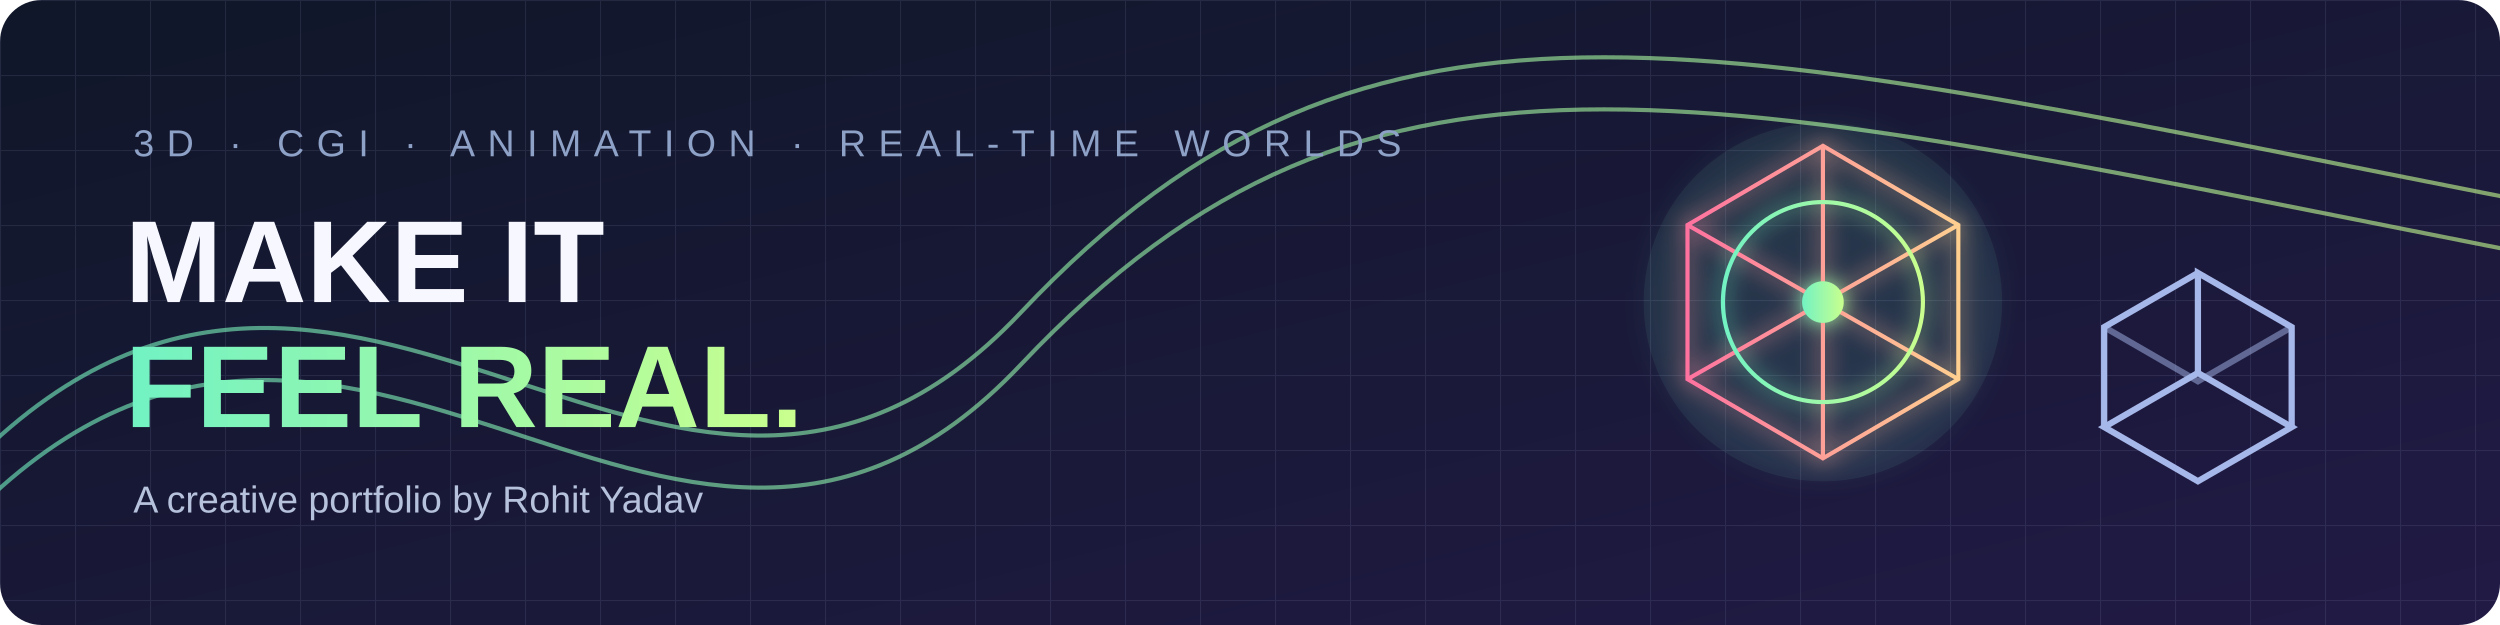
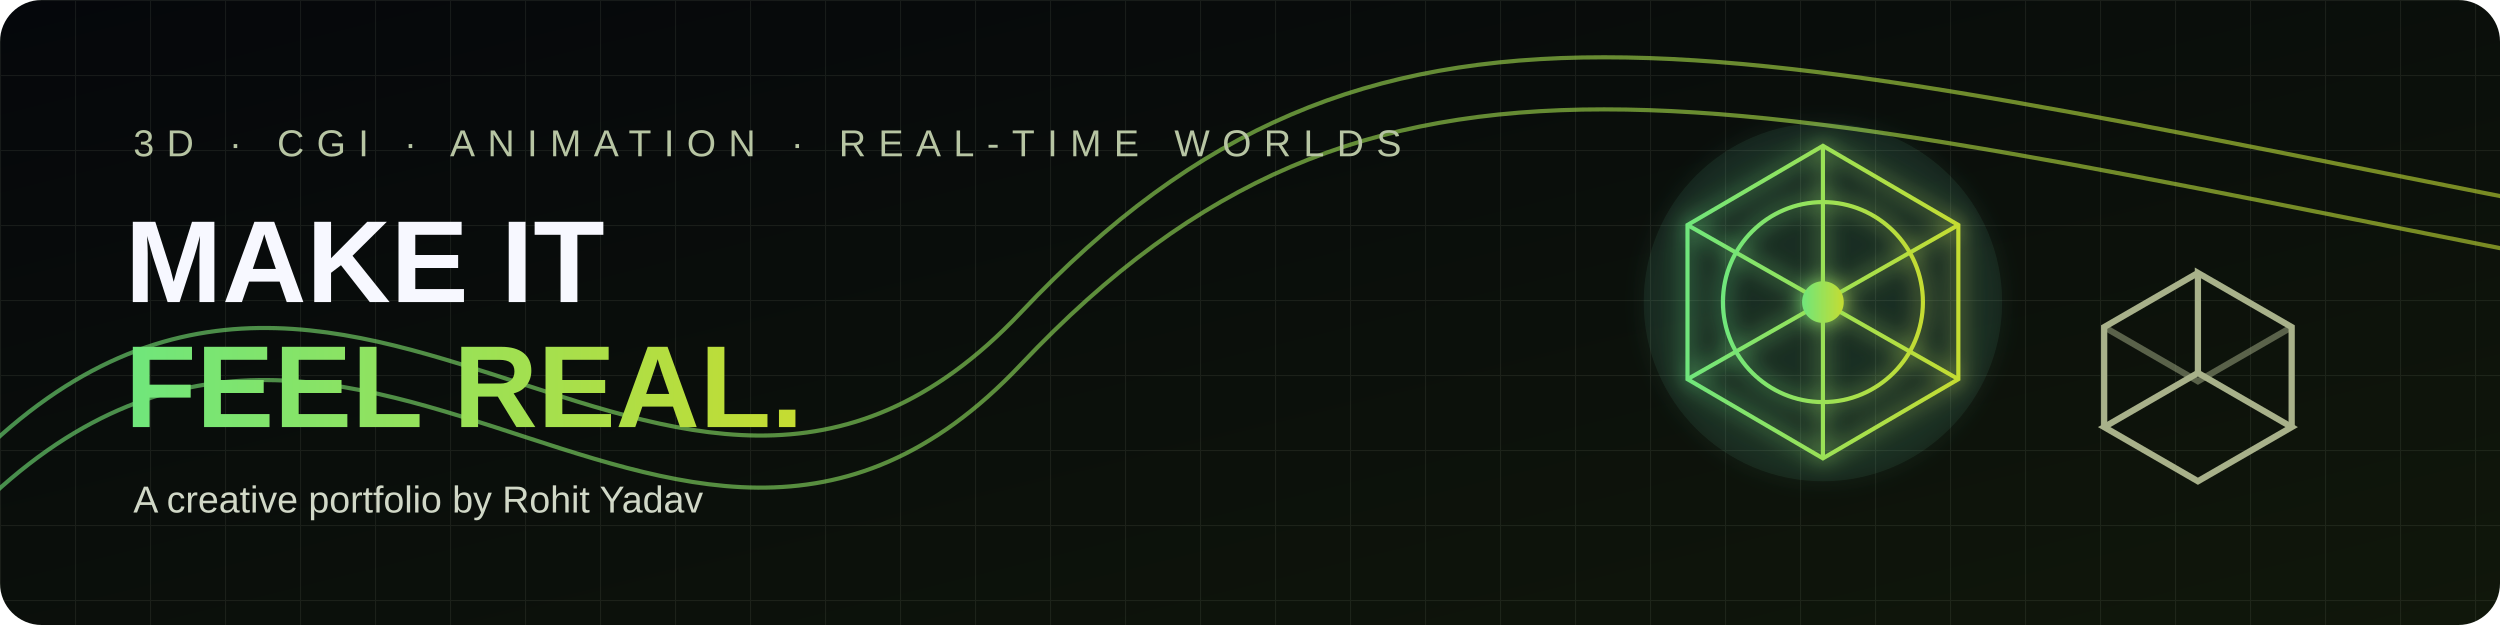
<svg xmlns="http://www.w3.org/2000/svg" viewBox="0 0 1200 300" role="img" aria-labelledby="t d">
  <defs>
    <linearGradient id="bg" x2="1" y2="1">
-       <stop stop-color="#101729" />
-       <stop offset="1" stop-color="#211a45" />
+       <stop stop-color="#05070b" />
+       <stop offset="1" stop-color="#10170b" />
    </linearGradient>
    <linearGradient id="mint">
-       <stop stop-color="#72f2c3" />
-       <stop offset="1" stop-color="#c9ff8e" />
+       <stop stop-color="#70e67b" />
+       <stop offset="1" stop-color="#c5dc32" />
    </linearGradient>
    <linearGradient id="pink">
-       <stop stop-color="#ff729f" />
-       <stop offset="1" stop-color="#ffcf90" />
+       <stop stop-color="#70e67b" />
+       <stop offset="1" stop-color="#c5dc32" />
    </linearGradient>
    <pattern id="grid" width="36" height="36" patternUnits="userSpaceOnUse">
-       <path d="M36 0H0V36" fill="none" stroke="#a7b6df" stroke-opacity=".12" />
+       <path d="M36 0H0V36" fill="none" stroke="#9aa68c" stroke-opacity=".12" />
    </pattern>
    <filter id="glow">
      <feGaussianBlur stdDeviation="5" result="b" />
      <feMerge>
        <feMergeNode in="b" />
        <feMergeNode in="SourceGraphic" />
      </feMerge>
    </filter>
  </defs>
  <rect width="1200" height="300" rx="20" fill="url(#bg)" />
  <rect width="1200" height="300" rx="20" fill="url(#grid)" />
  <g fill="none" stroke="url(#mint)" stroke-width="2" opacity=".6">
    <path d="M-30 240C160 20 320 330 490 150S820 20 1230 100">
      <animate attributeName="d" dur="9s" repeatCount="indefinite" values="M-30 240C160 20 320 330 490 150S820 20 1230 100;M-30 220C160 80 320 260 490 190S820 -10 1230 130;M-30 240C160 20 320 330 490 150S820 20 1230 100" />
    </path>
    <path d="M-30 265C160 45 320 355 490 175S820 45 1230 125" />
  </g>
  <g transform="translate(875 145)" filter="url(#glow)">
    <circle r="86" fill="#7ef4c0" opacity=".07">
      <animate attributeName="r" values="78;92;78" dur="4s" repeatCount="indefinite" />
    </circle>
    <g fill="none" stroke="url(#pink)" stroke-width="2">
      <path d="M0-75L65-37L65 37L0 75L-65 37L-65-37Z" />
      <path d="M0-75V75M-65-37L65 37M65-37L-65 37" />
      <circle r="48" stroke="url(#mint)">
        <animateTransform attributeName="transform" type="rotate" from="0" to="360" dur="18s" repeatCount="indefinite" />
      </circle>
    </g>
    <circle r="10" fill="url(#mint)" />
  </g>
-   <g transform="translate(1010 205)" fill="none" stroke="#a6b7e9" stroke-width="3">
+   <g transform="translate(1010 205)" fill="none" stroke="#a8b18a" stroke-width="3">
    <path d="M0 0L45-26L90 0L45 26Z" />
    <path d="M45-26V-74L90-48L90 0M45-74L0-48L0 0" />
    <path d="M0-48L45-22L90-48" opacity=".5" />
  </g>
-   <text x="64" y="75" font-family="Arial,sans-serif" font-size="18" letter-spacing="6" fill="#8ea1c7">3D · CGI · ANIMATION · REAL-TIME WORLDS</text>
+   <text x="64" y="75" font-family="Arial,sans-serif" font-size="18" letter-spacing="6" fill="#b7c5a3">3D · CGI · ANIMATION · REAL-TIME WORLDS</text>
  <text x="60" y="145" font-family="Arial,sans-serif" font-size="56" font-weight="800" fill="#f7f8ff">MAKE IT</text>
  <text x="60" y="205" font-family="Arial,sans-serif" font-size="56" font-weight="800" fill="url(#mint)">FEEL REAL.</text>
-   <text x="64" y="246" font-family="Arial,sans-serif" font-size="18" fill="#b6c1db">A creative portfolio by Rohit Yadav</text>
+   <text x="64" y="246" font-family="Arial,sans-serif" font-size="18" fill="#d1d8c7">A creative portfolio by Rohit Yadav</text>
  <path d="M65 266H300" stroke="url(#mint)" stroke-width="4" stroke-linecap="round" />
</svg>
